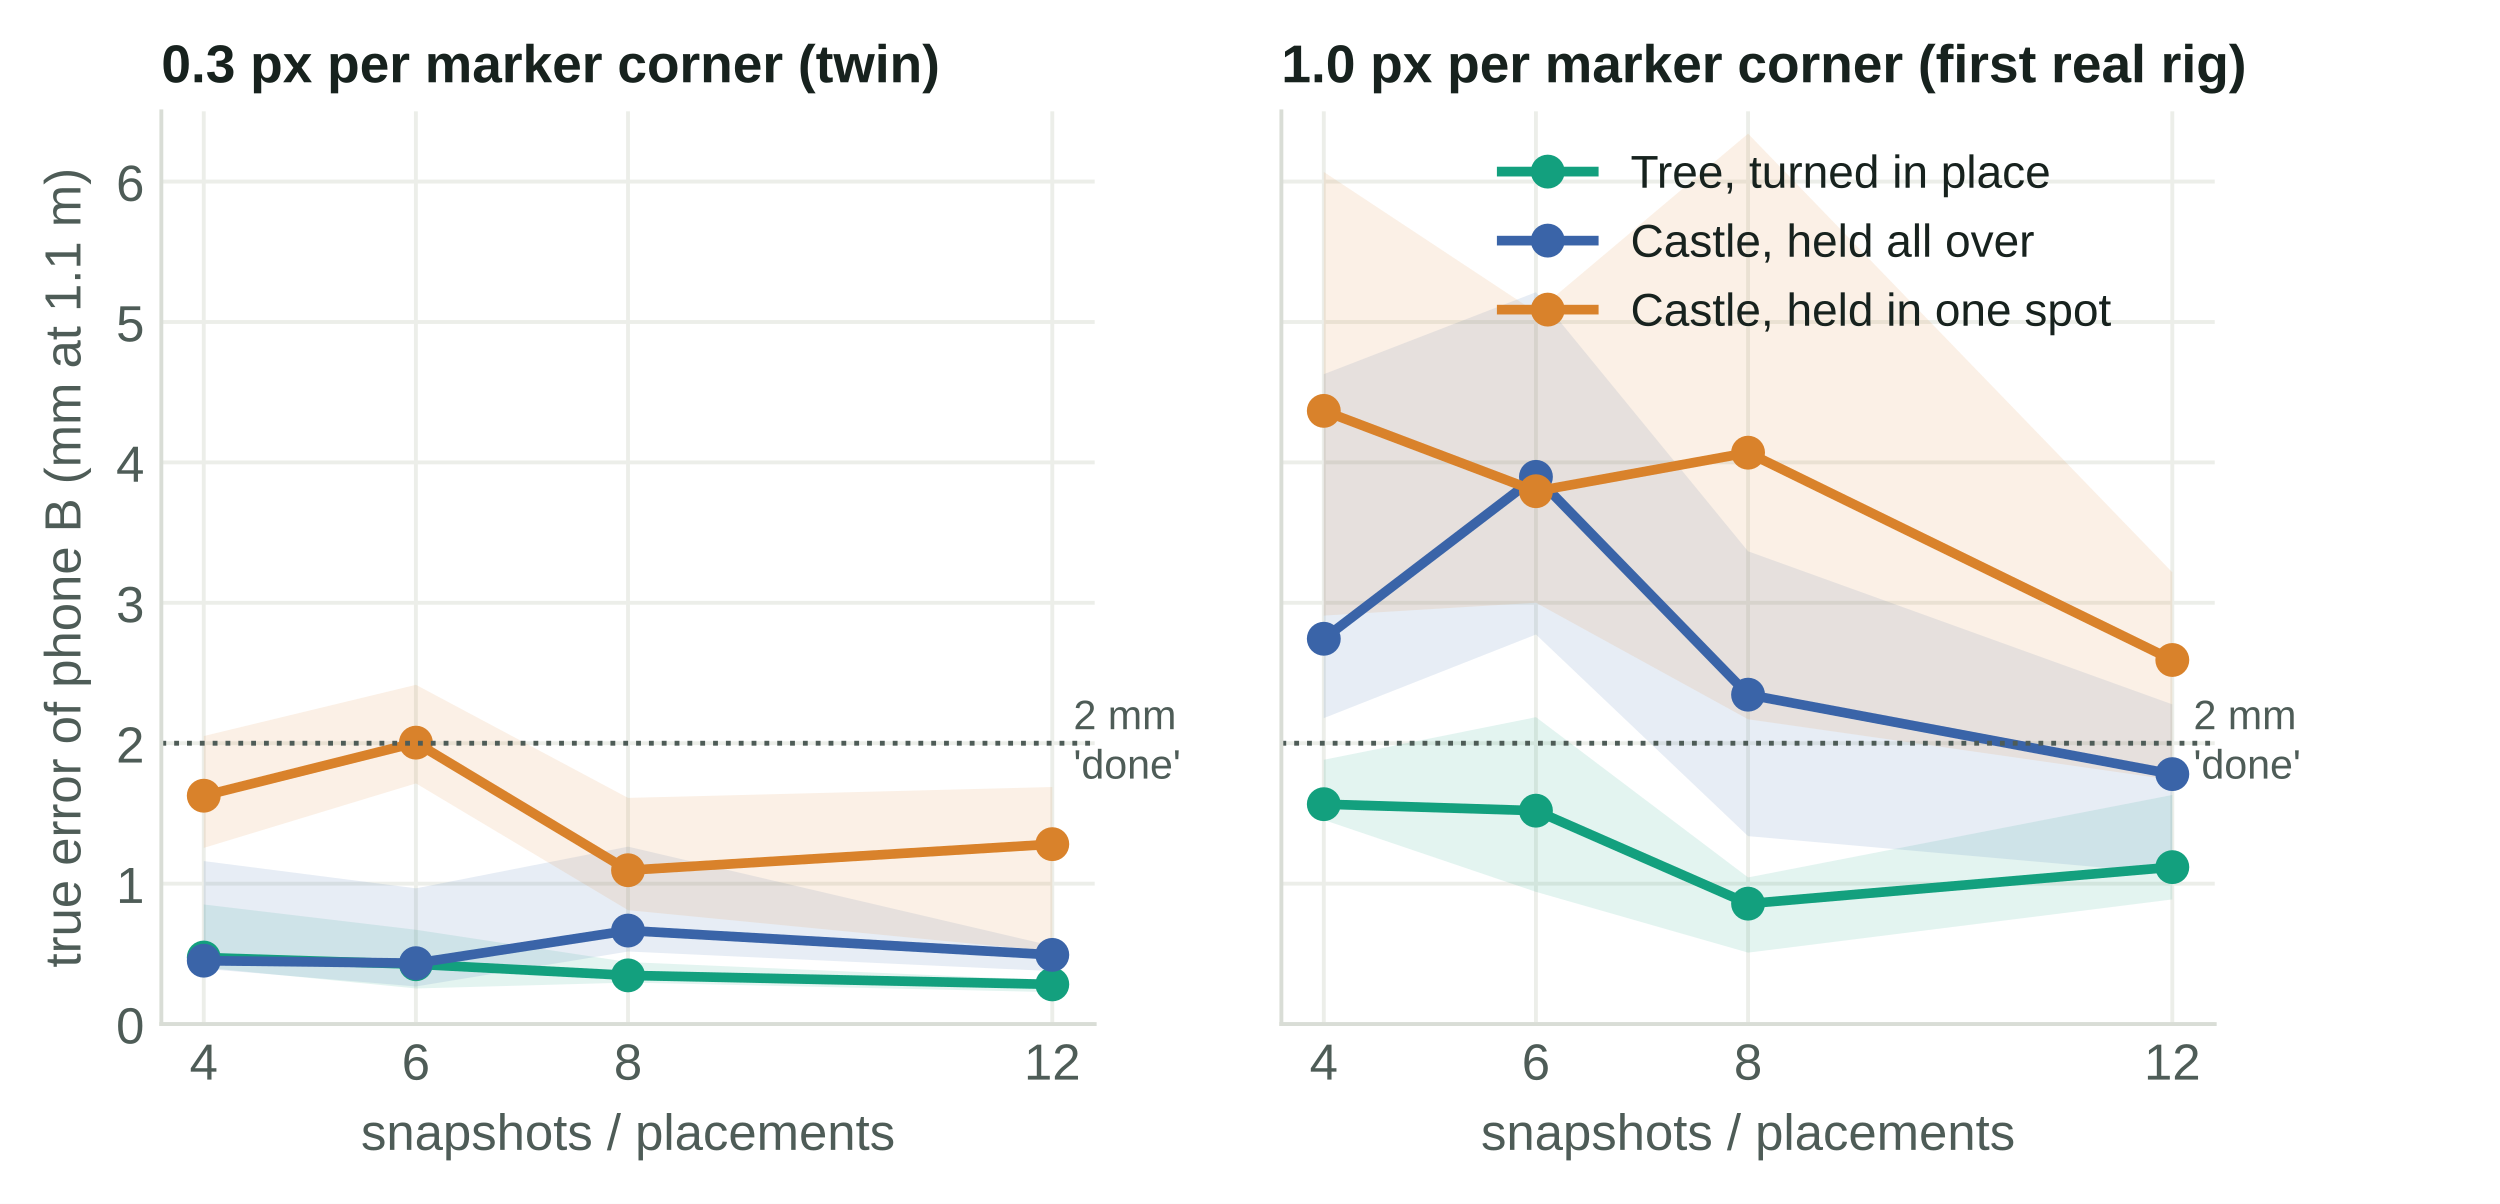
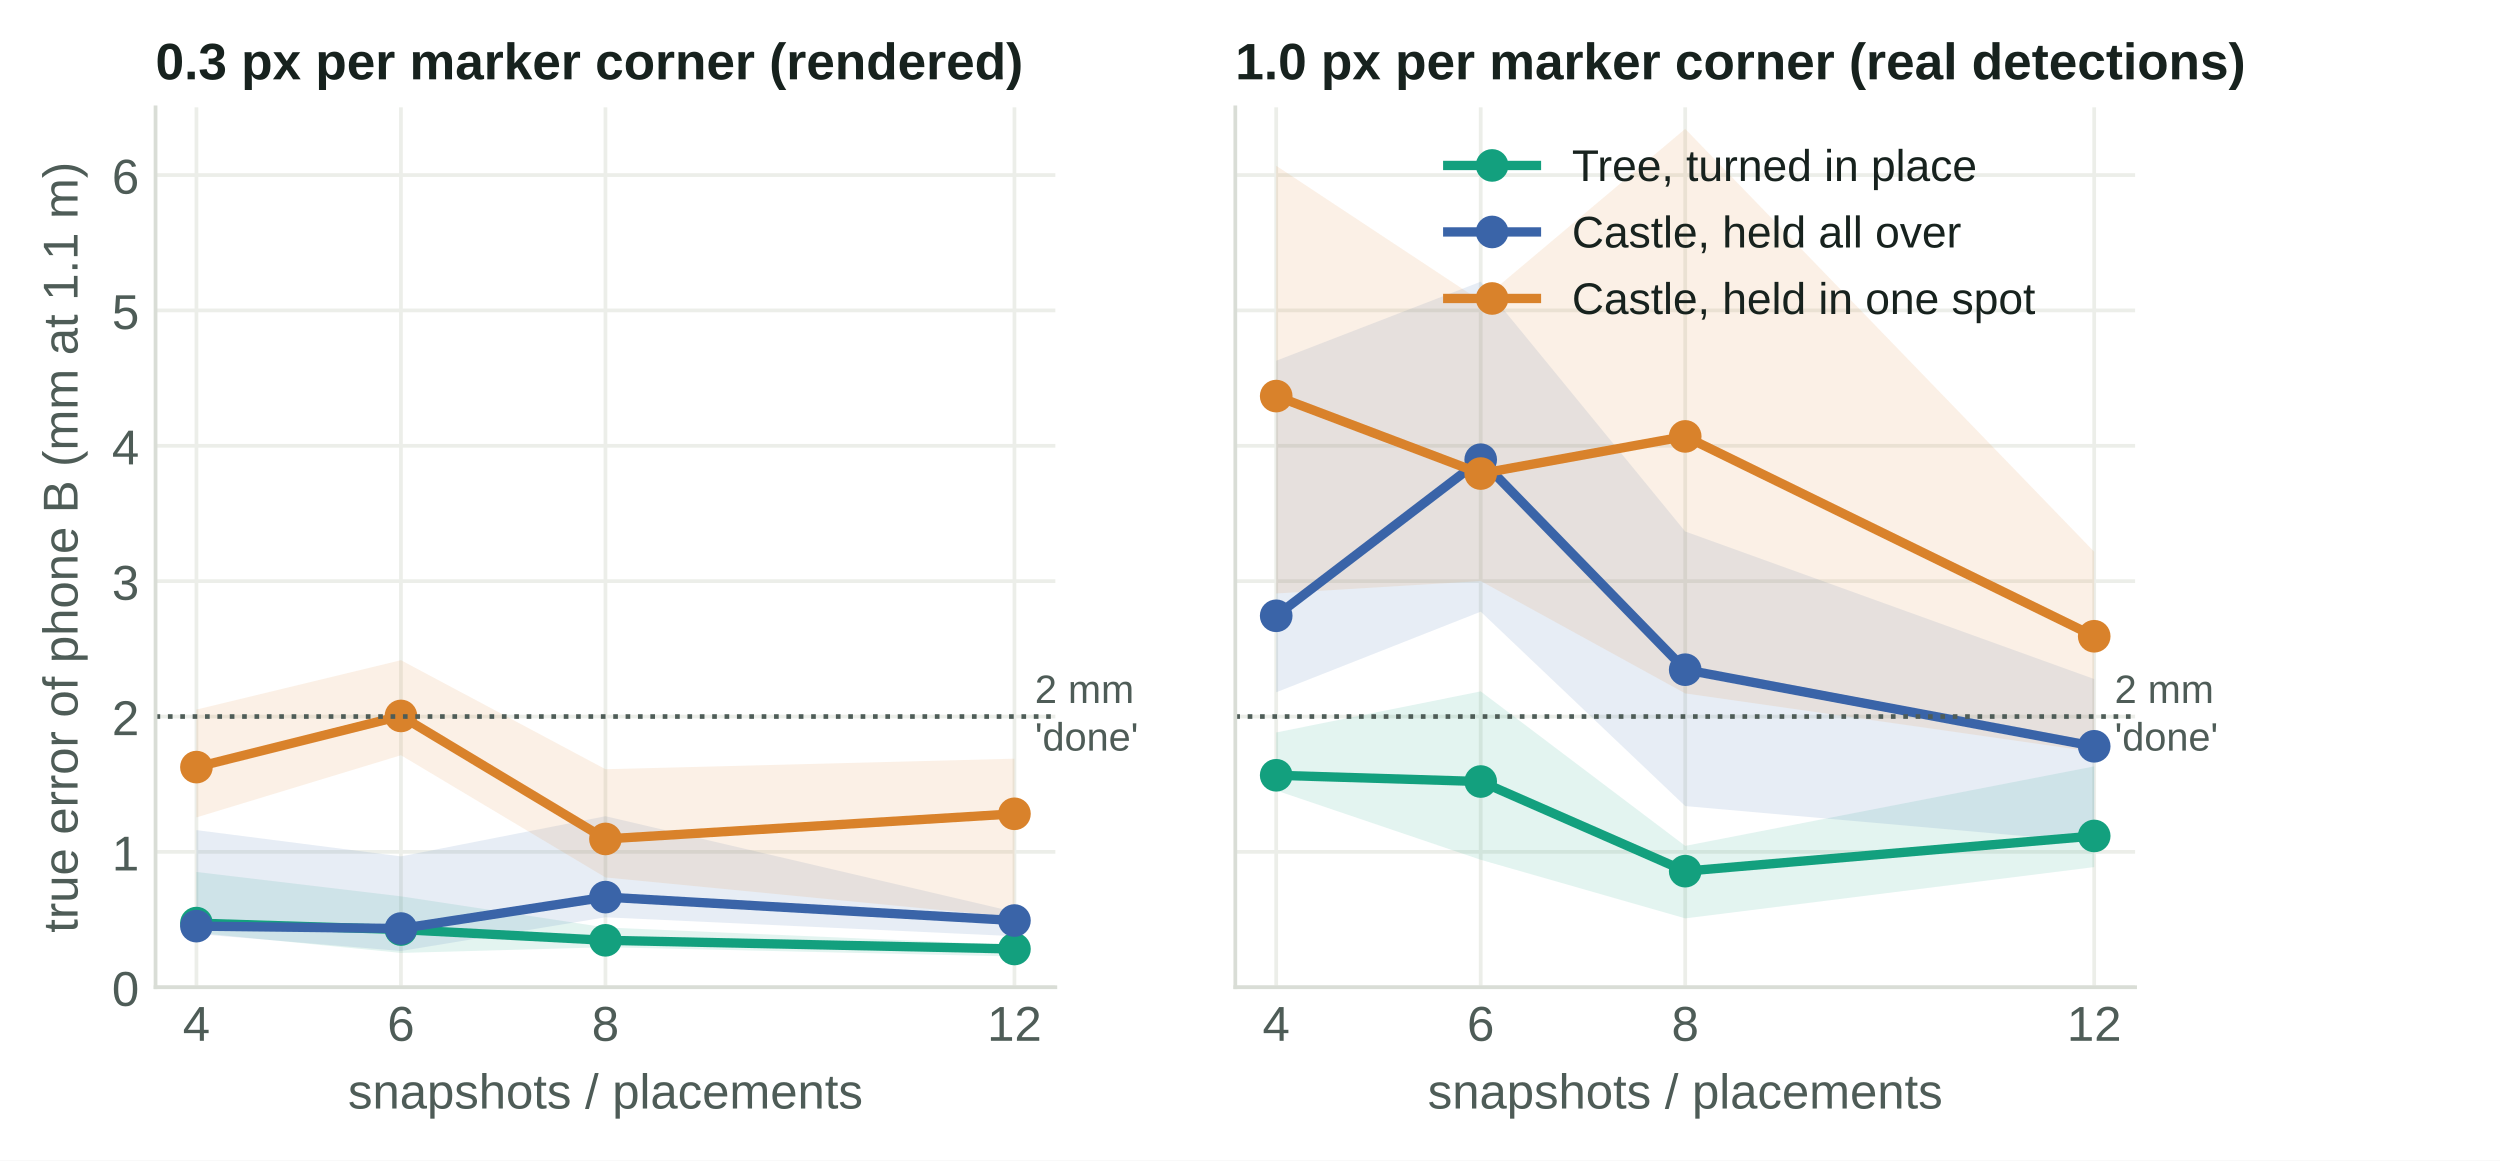
- <svg xmlns="http://www.w3.org/2000/svg" xmlns:xlink="http://www.w3.org/1999/xlink" width="516.316pt" height="248.635pt" viewBox="0 0 516.316 248.635" version="1.1">
+ <svg xmlns="http://www.w3.org/2000/svg" xmlns:xlink="http://www.w3.org/1999/xlink" width="535.573pt" height="248.635pt" viewBox="0 0 535.573 248.635" version="1.1">
  <defs>
    <style type="text/css">*{stroke-linejoin: round; stroke-linecap: butt}</style>
  </defs>
  <g id="figure_1">
    <g id="patch_1">
-       <path d="M 0 248.635  L 516.316 248.635  L 516.316 -0  L 0 -0  z " style="fill: #ffffff" />
+       <path d="M 0 248.635  L 535.573 248.635  L 535.573 -0  L 0 -0  z " style="fill: #ffffff" />
    </g>
    <g id="axes_1">
      <g id="patch_2">
        <path d="M 33.321 211.494  L 226.085 211.494  L 226.085 22.998  L 33.321 22.998  z " style="fill: #ffffff" />
      </g>
      <g id="matplotlib.axis_1">
        <g id="xtick_1">
          <g id="line2d_1">
-             <path d="M 42.083 211.494  L 42.083 22.998  " clip-path="url(#p20db748327)" style="fill: none; stroke: #eceee9; stroke-width: 0.8; stroke-linecap: square" />
+             <path d="M 42.083 211.494  L 42.083 22.998  " clip-path="url(#p419ec63a4a)" style="fill: none; stroke: #eceee9; stroke-width: 0.8; stroke-linecap: square" />
          </g>
          <g id="line2d_2" />
          <g id="text_1">
            <text style="font-size: 10.5px; font-family: 'Public Sans', 'Helvetica Neue', 'Arial', 'DejaVu Sans', sans-serif; text-anchor: middle; fill: #4e5c57" x="42.083" y="222.972" transform="rotate(-0 42.08343 222.9718)">4</text>
          </g>
        </g>
        <g id="xtick_2">
          <g id="line2d_3">
-             <path d="M 85.893 211.494  L 85.893 22.998  " clip-path="url(#p20db748327)" style="fill: none; stroke: #eceee9; stroke-width: 0.8; stroke-linecap: square" />
+             <path d="M 85.893 211.494  L 85.893 22.998  " clip-path="url(#p419ec63a4a)" style="fill: none; stroke: #eceee9; stroke-width: 0.8; stroke-linecap: square" />
          </g>
          <g id="line2d_4" />
          <g id="text_2">
            <text style="font-size: 10.5px; font-family: 'Public Sans', 'Helvetica Neue', 'Arial', 'DejaVu Sans', sans-serif; text-anchor: middle; fill: #4e5c57" x="85.893" y="222.972" transform="rotate(-0 85.89335 222.9718)">6</text>
          </g>
        </g>
        <g id="xtick_3">
          <g id="line2d_5">
-             <path d="M 129.703 211.494  L 129.703 22.998  " clip-path="url(#p20db748327)" style="fill: none; stroke: #eceee9; stroke-width: 0.8; stroke-linecap: square" />
+             <path d="M 129.703 211.494  L 129.703 22.998  " clip-path="url(#p419ec63a4a)" style="fill: none; stroke: #eceee9; stroke-width: 0.8; stroke-linecap: square" />
          </g>
          <g id="line2d_6" />
          <g id="text_3">
            <text style="font-size: 10.5px; font-family: 'Public Sans', 'Helvetica Neue', 'Arial', 'DejaVu Sans', sans-serif; text-anchor: middle; fill: #4e5c57" x="129.703" y="222.972" transform="rotate(-0 129.7033 222.9718)">8</text>
          </g>
        </g>
        <g id="xtick_4">
          <g id="line2d_7">
-             <path d="M 217.323 211.494  L 217.323 22.998  " clip-path="url(#p20db748327)" style="fill: none; stroke: #eceee9; stroke-width: 0.8; stroke-linecap: square" />
+             <path d="M 217.323 211.494  L 217.323 22.998  " clip-path="url(#p419ec63a4a)" style="fill: none; stroke: #eceee9; stroke-width: 0.8; stroke-linecap: square" />
          </g>
          <g id="line2d_8" />
          <g id="text_4">
            <text style="font-size: 10.5px; font-family: 'Public Sans', 'Helvetica Neue', 'Arial', 'DejaVu Sans', sans-serif; text-anchor: middle; fill: #4e5c57" x="217.323" y="222.972" transform="rotate(-0 217.3231 222.9718)">12</text>
          </g>
        </g>
        <g id="text_5">
          <text style="font-size: 10.5px; font-family: 'Public Sans', 'Helvetica Neue', 'Arial', 'DejaVu Sans', sans-serif; text-anchor: middle; fill: #4e5c57" x="129.703" y="237.473" transform="rotate(-0 129.7033 237.4726)">snapshots / placements</text>
        </g>
      </g>
      <g id="matplotlib.axis_2">
        <g id="ytick_1">
          <g id="line2d_9">
-             <path d="M 33.321 211.494  L 226.085 211.494  " clip-path="url(#p20db748327)" style="fill: none; stroke: #eceee9; stroke-width: 0.8; stroke-linecap: square" />
+             <path d="M 33.321 211.494  L 226.085 211.494  " clip-path="url(#p419ec63a4a)" style="fill: none; stroke: #eceee9; stroke-width: 0.8; stroke-linecap: square" />
          </g>
          <g id="line2d_10" />
          <g id="text_6">
            <text style="font-size: 10.5px; font-family: 'Public Sans', 'Helvetica Neue', 'Arial', 'DejaVu Sans', sans-serif; text-anchor: end; fill: #4e5c57" x="29.821" y="215.483" transform="rotate(-0 29.82145 215.4831)">0</text>
          </g>
        </g>
        <g id="ytick_2">
          <g id="line2d_11">
-             <path d="M 33.321 182.495  L 226.085 182.495  " clip-path="url(#p20db748327)" style="fill: none; stroke: #eceee9; stroke-width: 0.8; stroke-linecap: square" />
+             <path d="M 33.321 182.495  L 226.085 182.495  " clip-path="url(#p419ec63a4a)" style="fill: none; stroke: #eceee9; stroke-width: 0.8; stroke-linecap: square" />
          </g>
          <g id="line2d_12" />
          <g id="text_7">
            <text style="font-size: 10.5px; font-family: 'Public Sans', 'Helvetica Neue', 'Arial', 'DejaVu Sans', sans-serif; text-anchor: end; fill: #4e5c57" x="29.821" y="186.484" transform="rotate(-0 29.82145 186.4837)">1</text>
          </g>
        </g>
        <g id="ytick_3">
          <g id="line2d_13">
-             <path d="M 33.321 153.496  L 226.085 153.496  " clip-path="url(#p20db748327)" style="fill: none; stroke: #eceee9; stroke-width: 0.8; stroke-linecap: square" />
+             <path d="M 33.321 153.496  L 226.085 153.496  " clip-path="url(#p419ec63a4a)" style="fill: none; stroke: #eceee9; stroke-width: 0.8; stroke-linecap: square" />
          </g>
          <g id="line2d_14" />
          <g id="text_8">
            <text style="font-size: 10.5px; font-family: 'Public Sans', 'Helvetica Neue', 'Arial', 'DejaVu Sans', sans-serif; text-anchor: end; fill: #4e5c57" x="29.821" y="157.484" transform="rotate(-0 29.82145 157.4843)">2</text>
          </g>
        </g>
        <g id="ytick_4">
          <g id="line2d_15">
-             <path d="M 33.321 124.496  L 226.085 124.496  " clip-path="url(#p20db748327)" style="fill: none; stroke: #eceee9; stroke-width: 0.8; stroke-linecap: square" />
+             <path d="M 33.321 124.496  L 226.085 124.496  " clip-path="url(#p419ec63a4a)" style="fill: none; stroke: #eceee9; stroke-width: 0.8; stroke-linecap: square" />
          </g>
          <g id="line2d_16" />
          <g id="text_9">
            <text style="font-size: 10.5px; font-family: 'Public Sans', 'Helvetica Neue', 'Arial', 'DejaVu Sans', sans-serif; text-anchor: end; fill: #4e5c57" x="29.821" y="128.485" transform="rotate(-0 29.82145 128.4849)">3</text>
          </g>
        </g>
        <g id="ytick_5">
          <g id="line2d_17">
-             <path d="M 33.321 95.497  L 226.085 95.497  " clip-path="url(#p20db748327)" style="fill: none; stroke: #eceee9; stroke-width: 0.8; stroke-linecap: square" />
+             <path d="M 33.321 95.497  L 226.085 95.497  " clip-path="url(#p419ec63a4a)" style="fill: none; stroke: #eceee9; stroke-width: 0.8; stroke-linecap: square" />
          </g>
          <g id="line2d_18" />
          <g id="text_10">
            <text style="font-size: 10.5px; font-family: 'Public Sans', 'Helvetica Neue', 'Arial', 'DejaVu Sans', sans-serif; text-anchor: end; fill: #4e5c57" x="29.821" y="99.486" transform="rotate(-0 29.82145 99.48551)">4</text>
          </g>
        </g>
        <g id="ytick_6">
          <g id="line2d_19">
-             <path d="M 33.321 66.497  L 226.085 66.497  " clip-path="url(#p20db748327)" style="fill: none; stroke: #eceee9; stroke-width: 0.8; stroke-linecap: square" />
+             <path d="M 33.321 66.497  L 226.085 66.497  " clip-path="url(#p419ec63a4a)" style="fill: none; stroke: #eceee9; stroke-width: 0.8; stroke-linecap: square" />
          </g>
          <g id="line2d_20" />
          <g id="text_11">
            <text style="font-size: 10.5px; font-family: 'Public Sans', 'Helvetica Neue', 'Arial', 'DejaVu Sans', sans-serif; text-anchor: end; fill: #4e5c57" x="29.821" y="70.486" transform="rotate(-0 29.82145 70.48613)">5</text>
          </g>
        </g>
        <g id="ytick_7">
          <g id="line2d_21">
-             <path d="M 33.321 37.498  L 226.085 37.498  " clip-path="url(#p20db748327)" style="fill: none; stroke: #eceee9; stroke-width: 0.8; stroke-linecap: square" />
+             <path d="M 33.321 37.498  L 226.085 37.498  " clip-path="url(#p419ec63a4a)" style="fill: none; stroke: #eceee9; stroke-width: 0.8; stroke-linecap: square" />
          </g>
          <g id="line2d_22" />
          <g id="text_12">
            <text style="font-size: 10.5px; font-family: 'Public Sans', 'Helvetica Neue', 'Arial', 'DejaVu Sans', sans-serif; text-anchor: end; fill: #4e5c57" x="29.821" y="41.487" transform="rotate(-0 29.82145 41.48674)">6</text>
          </g>
        </g>
        <g id="text_13">
          <text style="font-size: 10.5px; font-family: 'Public Sans', 'Helvetica Neue', 'Arial', 'DejaVu Sans', sans-serif; text-anchor: middle; fill: #4e5c57" x="16.618" y="117.246" transform="rotate(-90 16.61836 117.2463)">true error of phone B (mm at 1.1 m)</text>
        </g>
      </g>
      <g id="FillBetweenPolyCollection_1">
        <defs>
-           <path id="m2d7483c4c7" d="M 42.083 -61.835  L 42.083 -48.8  L 85.893 -44.489  L 129.703 -45.709  L 217.323 -43.723  L 217.323 -46.177  L 217.323 -46.177  L 129.703 -49.945  L 85.893 -56.614  L 42.083 -61.835  z " />
-         </defs>
-         <g clip-path="url(#p20db748327)">
-           <use xlink:href="#m2d7483c4c7" x="0" y="248.635" style="fill: #13a07e; fill-opacity: 0.12" />
+           <path id="m53c2bf14c6" d="M 42.083 -61.835  L 42.083 -48.8  L 85.893 -44.489  L 129.703 -45.709  L 217.323 -43.723  L 217.323 -46.177  L 217.323 -46.177  L 129.703 -49.945  L 85.893 -56.614  L 42.083 -61.835  z " />
+         </defs>
+         <g clip-path="url(#p419ec63a4a)">
+           <use xlink:href="#m53c2bf14c6" x="0" y="248.635" style="fill: #13a07e; fill-opacity: 0.12" />
        </g>
      </g>
      <g id="FillBetweenPolyCollection_2">
        <defs>
-           <path id="mcdaefc590c" d="M 42.083 -70.8  L 42.083 -48.556  L 85.893 -44.9  L 129.703 -52.122  L 217.323 -48.07  L 217.323 -53.282  L 217.323 -53.282  L 129.703 -73.778  L 85.893 -65.171  L 42.083 -70.8  z " />
-         </defs>
-         <g clip-path="url(#p20db748327)">
-           <use xlink:href="#mcdaefc590c" x="0" y="248.635" style="fill: #3a64a8; fill-opacity: 0.12" />
+           <path id="m0816fe9994" d="M 42.083 -70.8  L 42.083 -48.556  L 85.893 -44.9  L 129.703 -52.122  L 217.323 -48.07  L 217.323 -53.282  L 217.323 -53.282  L 129.703 -73.778  L 85.893 -65.171  L 42.083 -70.8  z " />
+         </defs>
+         <g clip-path="url(#p419ec63a4a)">
+           <use xlink:href="#m0816fe9994" x="0" y="248.635" style="fill: #3a64a8; fill-opacity: 0.12" />
        </g>
      </g>
      <g id="FillBetweenPolyCollection_3">
        <defs>
-           <path id="m1b9d542d81" d="M 42.083 -96.628  L 42.083 -73.523  L 85.893 -86.842  L 129.703 -60.66  L 217.323 -52.127  L 217.323 -86.105  L 217.323 -86.105  L 129.703 -83.849  L 85.893 -107.204  L 42.083 -96.628  z " />
-         </defs>
-         <g clip-path="url(#p20db748327)">
-           <use xlink:href="#m1b9d542d81" x="0" y="248.635" style="fill: #d9822b; fill-opacity: 0.12" />
+           <path id="med879f8c8a" d="M 42.083 -96.628  L 42.083 -73.523  L 85.893 -86.842  L 129.703 -60.66  L 217.323 -52.127  L 217.323 -86.105  L 217.323 -86.105  L 129.703 -83.849  L 85.893 -107.204  L 42.083 -96.628  z " />
+         </defs>
+         <g clip-path="url(#p419ec63a4a)">
+           <use xlink:href="#med879f8c8a" x="0" y="248.635" style="fill: #d9822b; fill-opacity: 0.12" />
        </g>
      </g>
      <g id="line2d_23">
-         <path d="M 42.083 197.755  L 85.893 199.143  L 129.703 201.442  L 217.323 203.302  " clip-path="url(#p20db748327)" style="fill: none; stroke: #13a07e; stroke-width: 2; stroke-linecap: square" />
-         <defs>
-           <path id="me330e94845" d="M 0 3  C 0.796 3 1.559 2.684 2.121 2.121  C 2.684 1.559 3 0.796 3 0  C 3 -0.796 2.684 -1.559 2.121 -2.121  C 1.559 -2.684 0.796 -3 0 -3  C -0.796 -3 -1.559 -2.684 -2.121 -2.121  C -2.684 -1.559 -3 -0.796 -3 0  C -3 0.796 -2.684 1.559 -2.121 2.121  C -1.559 2.684 -0.796 3 0 3  z " style="stroke: #13a07e" />
-         </defs>
-         <g clip-path="url(#p20db748327)">
-           <use xlink:href="#me330e94845" x="42.083" y="197.755" style="fill: #13a07e; stroke: #13a07e" />
-           <use xlink:href="#me330e94845" x="85.893" y="199.143" style="fill: #13a07e; stroke: #13a07e" />
-           <use xlink:href="#me330e94845" x="129.703" y="201.442" style="fill: #13a07e; stroke: #13a07e" />
-           <use xlink:href="#me330e94845" x="217.323" y="203.302" style="fill: #13a07e; stroke: #13a07e" />
+         <path d="M 42.083 197.755  L 85.893 199.143  L 129.703 201.442  L 217.323 203.302  " clip-path="url(#p419ec63a4a)" style="fill: none; stroke: #13a07e; stroke-width: 2; stroke-linecap: square" />
+         <defs>
+           <path id="m5af9dc0285" d="M 0 3  C 0.796 3 1.559 2.684 2.121 2.121  C 2.684 1.559 3 0.796 3 0  C 3 -0.796 2.684 -1.559 2.121 -2.121  C 1.559 -2.684 0.796 -3 0 -3  C -0.796 -3 -1.559 -2.684 -2.121 -2.121  C -2.684 -1.559 -3 -0.796 -3 0  C -3 0.796 -2.684 1.559 -2.121 2.121  C -1.559 2.684 -0.796 3 0 3  z " style="stroke: #13a07e" />
+         </defs>
+         <g clip-path="url(#p419ec63a4a)">
+           <use xlink:href="#m5af9dc0285" x="42.083" y="197.755" style="fill: #13a07e; stroke: #13a07e" />
+           <use xlink:href="#m5af9dc0285" x="85.893" y="199.143" style="fill: #13a07e; stroke: #13a07e" />
+           <use xlink:href="#m5af9dc0285" x="129.703" y="201.442" style="fill: #13a07e; stroke: #13a07e" />
+           <use xlink:href="#m5af9dc0285" x="217.323" y="203.302" style="fill: #13a07e; stroke: #13a07e" />
        </g>
      </g>
      <g id="line2d_24">
-         <path d="M 42.083 198.405  L 85.893 198.92  L 129.703 192.186  L 217.323 197.208  " clip-path="url(#p20db748327)" style="fill: none; stroke: #3a64a8; stroke-width: 2; stroke-linecap: square" />
-         <defs>
-           <path id="m01b79d3680" d="M 0 3  C 0.796 3 1.559 2.684 2.121 2.121  C 2.684 1.559 3 0.796 3 0  C 3 -0.796 2.684 -1.559 2.121 -2.121  C 1.559 -2.684 0.796 -3 0 -3  C -0.796 -3 -1.559 -2.684 -2.121 -2.121  C -2.684 -1.559 -3 -0.796 -3 0  C -3 0.796 -2.684 1.559 -2.121 2.121  C -1.559 2.684 -0.796 3 0 3  z " style="stroke: #3a64a8" />
-         </defs>
-         <g clip-path="url(#p20db748327)">
-           <use xlink:href="#m01b79d3680" x="42.083" y="198.405" style="fill: #3a64a8; stroke: #3a64a8" />
-           <use xlink:href="#m01b79d3680" x="85.893" y="198.92" style="fill: #3a64a8; stroke: #3a64a8" />
-           <use xlink:href="#m01b79d3680" x="129.703" y="192.186" style="fill: #3a64a8; stroke: #3a64a8" />
-           <use xlink:href="#m01b79d3680" x="217.323" y="197.208" style="fill: #3a64a8; stroke: #3a64a8" />
+         <path d="M 42.083 198.405  L 85.893 198.92  L 129.703 192.186  L 217.323 197.208  " clip-path="url(#p419ec63a4a)" style="fill: none; stroke: #3a64a8; stroke-width: 2; stroke-linecap: square" />
+         <defs>
+           <path id="md01cc47dba" d="M 0 3  C 0.796 3 1.559 2.684 2.121 2.121  C 2.684 1.559 3 0.796 3 0  C 3 -0.796 2.684 -1.559 2.121 -2.121  C 1.559 -2.684 0.796 -3 0 -3  C -0.796 -3 -1.559 -2.684 -2.121 -2.121  C -2.684 -1.559 -3 -0.796 -3 0  C -3 0.796 -2.684 1.559 -2.121 2.121  C -1.559 2.684 -0.796 3 0 3  z " style="stroke: #3a64a8" />
+         </defs>
+         <g clip-path="url(#p419ec63a4a)">
+           <use xlink:href="#md01cc47dba" x="42.083" y="198.405" style="fill: #3a64a8; stroke: #3a64a8" />
+           <use xlink:href="#md01cc47dba" x="85.893" y="198.92" style="fill: #3a64a8; stroke: #3a64a8" />
+           <use xlink:href="#md01cc47dba" x="129.703" y="192.186" style="fill: #3a64a8; stroke: #3a64a8" />
+           <use xlink:href="#md01cc47dba" x="217.323" y="197.208" style="fill: #3a64a8; stroke: #3a64a8" />
        </g>
      </g>
      <g id="line2d_25">
-         <path d="M 42.083 164.336  L 85.893 153.376  L 129.703 179.726  L 217.323 174.341  " clip-path="url(#p20db748327)" style="fill: none; stroke: #d9822b; stroke-width: 2; stroke-linecap: square" />
-         <defs>
-           <path id="m782e8a0185" d="M 0 3  C 0.796 3 1.559 2.684 2.121 2.121  C 2.684 1.559 3 0.796 3 0  C 3 -0.796 2.684 -1.559 2.121 -2.121  C 1.559 -2.684 0.796 -3 0 -3  C -0.796 -3 -1.559 -2.684 -2.121 -2.121  C -2.684 -1.559 -3 -0.796 -3 0  C -3 0.796 -2.684 1.559 -2.121 2.121  C -1.559 2.684 -0.796 3 0 3  z " style="stroke: #d9822b" />
-         </defs>
-         <g clip-path="url(#p20db748327)">
-           <use xlink:href="#m782e8a0185" x="42.083" y="164.336" style="fill: #d9822b; stroke: #d9822b" />
-           <use xlink:href="#m782e8a0185" x="85.893" y="153.376" style="fill: #d9822b; stroke: #d9822b" />
-           <use xlink:href="#m782e8a0185" x="129.703" y="179.726" style="fill: #d9822b; stroke: #d9822b" />
-           <use xlink:href="#m782e8a0185" x="217.323" y="174.341" style="fill: #d9822b; stroke: #d9822b" />
+         <path d="M 42.083 164.336  L 85.893 153.376  L 129.703 179.726  L 217.323 174.341  " clip-path="url(#p419ec63a4a)" style="fill: none; stroke: #d9822b; stroke-width: 2; stroke-linecap: square" />
+         <defs>
+           <path id="m94eaca777c" d="M 0 3  C 0.796 3 1.559 2.684 2.121 2.121  C 2.684 1.559 3 0.796 3 0  C 3 -0.796 2.684 -1.559 2.121 -2.121  C 1.559 -2.684 0.796 -3 0 -3  C -0.796 -3 -1.559 -2.684 -2.121 -2.121  C -2.684 -1.559 -3 -0.796 -3 0  C -3 0.796 -2.684 1.559 -2.121 2.121  C -1.559 2.684 -0.796 3 0 3  z " style="stroke: #d9822b" />
+         </defs>
+         <g clip-path="url(#p419ec63a4a)">
+           <use xlink:href="#m94eaca777c" x="42.083" y="164.336" style="fill: #d9822b; stroke: #d9822b" />
+           <use xlink:href="#m94eaca777c" x="85.893" y="153.376" style="fill: #d9822b; stroke: #d9822b" />
+           <use xlink:href="#m94eaca777c" x="129.703" y="179.726" style="fill: #d9822b; stroke: #d9822b" />
+           <use xlink:href="#m94eaca777c" x="217.323" y="174.341" style="fill: #d9822b; stroke: #d9822b" />
        </g>
      </g>
      <g id="line2d_26">
-         <path d="M 33.321 153.496  L 226.085 153.496  " clip-path="url(#p20db748327)" style="fill: none; stroke-dasharray: 1,1.65; stroke-dashoffset: 0; stroke: #4e5c57" />
+         <path d="M 33.321 153.496  L 226.085 153.496  " clip-path="url(#p419ec63a4a)" style="fill: none; stroke-dasharray: 1,1.65; stroke-dashoffset: 0; stroke: #4e5c57" />
      </g>
      <g id="patch_3">
        <path d="M 33.321 211.494  L 33.321 22.998  " style="fill: none; stroke: #d9ddd6; stroke-width: 0.8; stroke-linejoin: miter; stroke-linecap: square" />
      </g>
      <g id="patch_4">
        <path d="M 33.321 211.494  L 226.085 211.494  " style="fill: none; stroke: #d9ddd6; stroke-width: 0.8; stroke-linejoin: miter; stroke-linecap: square" />
      </g>
      <g id="text_14">
        <text style="font-size: 8.5px; font-family: 'Public Sans', 'Helvetica Neue', 'Arial', 'DejaVu Sans', sans-serif; fill: #4e5c57" transform="translate(221.7041 150.6024)">2 mm</text>
        <text style="font-size: 8.5px; font-family: 'Public Sans', 'Helvetica Neue', 'Arial', 'DejaVu Sans', sans-serif; fill: #4e5c57" transform="translate(221.7041 160.8047)">'done'</text>
      </g>
      <g id="text_15">
-         <text style="font-weight: 700; font-size: 11px; font-family: 'Public Sans', 'Helvetica Neue', 'Arial', 'DejaVu Sans', sans-serif; text-anchor: start; fill: #17221e" x="33.321" y="16.998" transform="rotate(-0 33.32144 16.99828)">0.3 px per marker corner (twin)</text>
+         <text style="font-weight: 700; font-size: 11px; font-family: 'Public Sans', 'Helvetica Neue', 'Arial', 'DejaVu Sans', sans-serif; text-anchor: start; fill: #17221e" x="33.321" y="16.998" transform="rotate(-0 33.32144 16.99828)">0.3 px per marker corner (rendered)</text>
      </g>
    </g>
    <g id="axes_2">
      <g id="patch_5">
        <path d="M 264.638 211.494  L 457.401 211.494  L 457.401 22.998  L 264.638 22.998  z " style="fill: #ffffff" />
      </g>
      <g id="matplotlib.axis_3">
        <g id="xtick_5">
          <g id="line2d_27">
-             <path d="M 273.4 211.494  L 273.4 22.998  " clip-path="url(#pe51c38722d)" style="fill: none; stroke: #eceee9; stroke-width: 0.8; stroke-linecap: square" />
+             <path d="M 273.4 211.494  L 273.4 22.998  " clip-path="url(#p4729bca0a3)" style="fill: none; stroke: #eceee9; stroke-width: 0.8; stroke-linecap: square" />
          </g>
          <g id="line2d_28" />
          <g id="text_16">
            <text style="font-size: 10.5px; font-family: 'Public Sans', 'Helvetica Neue', 'Arial', 'DejaVu Sans', sans-serif; text-anchor: middle; fill: #4e5c57" x="273.4" y="222.972" transform="rotate(-0 273.3998 222.9718)">4</text>
          </g>
        </g>
        <g id="xtick_6">
          <g id="line2d_29">
-             <path d="M 317.21 211.494  L 317.21 22.998  " clip-path="url(#pe51c38722d)" style="fill: none; stroke: #eceee9; stroke-width: 0.8; stroke-linecap: square" />
+             <path d="M 317.21 211.494  L 317.21 22.998  " clip-path="url(#p4729bca0a3)" style="fill: none; stroke: #eceee9; stroke-width: 0.8; stroke-linecap: square" />
          </g>
          <g id="line2d_30" />
          <g id="text_17">
            <text style="font-size: 10.5px; font-family: 'Public Sans', 'Helvetica Neue', 'Arial', 'DejaVu Sans', sans-serif; text-anchor: middle; fill: #4e5c57" x="317.21" y="222.972" transform="rotate(-0 317.2097 222.9718)">6</text>
          </g>
        </g>
        <g id="xtick_7">
          <g id="line2d_31">
-             <path d="M 361.02 211.494  L 361.02 22.998  " clip-path="url(#pe51c38722d)" style="fill: none; stroke: #eceee9; stroke-width: 0.8; stroke-linecap: square" />
+             <path d="M 361.02 211.494  L 361.02 22.998  " clip-path="url(#p4729bca0a3)" style="fill: none; stroke: #eceee9; stroke-width: 0.8; stroke-linecap: square" />
          </g>
          <g id="line2d_32" />
          <g id="text_18">
            <text style="font-size: 10.5px; font-family: 'Public Sans', 'Helvetica Neue', 'Arial', 'DejaVu Sans', sans-serif; text-anchor: middle; fill: #4e5c57" x="361.02" y="222.972" transform="rotate(-0 361.0196 222.9718)">8</text>
          </g>
        </g>
        <g id="xtick_8">
          <g id="line2d_33">
-             <path d="M 448.639 211.494  L 448.639 22.998  " clip-path="url(#pe51c38722d)" style="fill: none; stroke: #eceee9; stroke-width: 0.8; stroke-linecap: square" />
+             <path d="M 448.639 211.494  L 448.639 22.998  " clip-path="url(#p4729bca0a3)" style="fill: none; stroke: #eceee9; stroke-width: 0.8; stroke-linecap: square" />
          </g>
          <g id="line2d_34" />
          <g id="text_19">
            <text style="font-size: 10.5px; font-family: 'Public Sans', 'Helvetica Neue', 'Arial', 'DejaVu Sans', sans-serif; text-anchor: middle; fill: #4e5c57" x="448.639" y="222.972" transform="rotate(-0 448.6395 222.9718)">12</text>
          </g>
        </g>
        <g id="text_20">
          <text style="font-size: 10.5px; font-family: 'Public Sans', 'Helvetica Neue', 'Arial', 'DejaVu Sans', sans-serif; text-anchor: middle; fill: #4e5c57" x="361.02" y="237.473" transform="rotate(-0 361.0196 237.4726)">snapshots / placements</text>
        </g>
      </g>
      <g id="matplotlib.axis_4">
        <g id="ytick_8">
          <g id="line2d_35">
-             <path d="M 264.638 211.494  L 457.401 211.494  " clip-path="url(#pe51c38722d)" style="fill: none; stroke: #eceee9; stroke-width: 0.8; stroke-linecap: square" />
+             <path d="M 264.638 211.494  L 457.401 211.494  " clip-path="url(#p4729bca0a3)" style="fill: none; stroke: #eceee9; stroke-width: 0.8; stroke-linecap: square" />
          </g>
          <g id="line2d_36" />
        </g>
        <g id="ytick_9">
          <g id="line2d_37">
-             <path d="M 264.638 182.495  L 457.401 182.495  " clip-path="url(#pe51c38722d)" style="fill: none; stroke: #eceee9; stroke-width: 0.8; stroke-linecap: square" />
+             <path d="M 264.638 182.495  L 457.401 182.495  " clip-path="url(#p4729bca0a3)" style="fill: none; stroke: #eceee9; stroke-width: 0.8; stroke-linecap: square" />
          </g>
          <g id="line2d_38" />
        </g>
        <g id="ytick_10">
          <g id="line2d_39">
-             <path d="M 264.638 153.496  L 457.401 153.496  " clip-path="url(#pe51c38722d)" style="fill: none; stroke: #eceee9; stroke-width: 0.8; stroke-linecap: square" />
+             <path d="M 264.638 153.496  L 457.401 153.496  " clip-path="url(#p4729bca0a3)" style="fill: none; stroke: #eceee9; stroke-width: 0.8; stroke-linecap: square" />
          </g>
          <g id="line2d_40" />
        </g>
        <g id="ytick_11">
          <g id="line2d_41">
-             <path d="M 264.638 124.496  L 457.401 124.496  " clip-path="url(#pe51c38722d)" style="fill: none; stroke: #eceee9; stroke-width: 0.8; stroke-linecap: square" />
+             <path d="M 264.638 124.496  L 457.401 124.496  " clip-path="url(#p4729bca0a3)" style="fill: none; stroke: #eceee9; stroke-width: 0.8; stroke-linecap: square" />
          </g>
          <g id="line2d_42" />
        </g>
        <g id="ytick_12">
          <g id="line2d_43">
-             <path d="M 264.638 95.497  L 457.401 95.497  " clip-path="url(#pe51c38722d)" style="fill: none; stroke: #eceee9; stroke-width: 0.8; stroke-linecap: square" />
+             <path d="M 264.638 95.497  L 457.401 95.497  " clip-path="url(#p4729bca0a3)" style="fill: none; stroke: #eceee9; stroke-width: 0.8; stroke-linecap: square" />
          </g>
          <g id="line2d_44" />
        </g>
        <g id="ytick_13">
          <g id="line2d_45">
-             <path d="M 264.638 66.497  L 457.401 66.497  " clip-path="url(#pe51c38722d)" style="fill: none; stroke: #eceee9; stroke-width: 0.8; stroke-linecap: square" />
+             <path d="M 264.638 66.497  L 457.401 66.497  " clip-path="url(#p4729bca0a3)" style="fill: none; stroke: #eceee9; stroke-width: 0.8; stroke-linecap: square" />
          </g>
          <g id="line2d_46" />
        </g>
        <g id="ytick_14">
          <g id="line2d_47">
-             <path d="M 264.638 37.498  L 457.401 37.498  " clip-path="url(#pe51c38722d)" style="fill: none; stroke: #eceee9; stroke-width: 0.8; stroke-linecap: square" />
+             <path d="M 264.638 37.498  L 457.401 37.498  " clip-path="url(#p4729bca0a3)" style="fill: none; stroke: #eceee9; stroke-width: 0.8; stroke-linecap: square" />
          </g>
          <g id="line2d_48" />
        </g>
      </g>
      <g id="FillBetweenPolyCollection_4">
        <defs>
-           <path id="m2f45813ef0" d="M 273.4 -91.722  L 273.4 -79.291  L 317.21 -64.44  L 361.02 -51.892  L 448.639 -62.882  L 448.639 -84.46  L 448.639 -84.46  L 361.02 -67.426  L 317.21 -100.526  L 273.4 -91.722  z " />
-         </defs>
-         <g clip-path="url(#pe51c38722d)">
-           <use xlink:href="#m2f45813ef0" x="0" y="248.635" style="fill: #13a07e; fill-opacity: 0.12" />
+           <path id="m370eb4b93b" d="M 273.4 -91.722  L 273.4 -79.291  L 317.21 -64.44  L 361.02 -51.892  L 448.639 -62.882  L 448.639 -84.46  L 448.639 -84.46  L 361.02 -67.426  L 317.21 -100.526  L 273.4 -91.722  z " />
+         </defs>
+         <g clip-path="url(#p4729bca0a3)">
+           <use xlink:href="#m370eb4b93b" x="0" y="248.635" style="fill: #13a07e; fill-opacity: 0.12" />
        </g>
      </g>
      <g id="FillBetweenPolyCollection_5">
        <defs>
-           <path id="mae9605fea0" d="M 273.4 -171.359  L 273.4 -100.325  L 317.21 -117.595  L 361.02 -75.95  L 448.639 -68.189  L 448.639 -103.163  L 448.639 -103.163  L 361.02 -134.777  L 317.21 -188.289  L 273.4 -171.359  z " />
-         </defs>
-         <g clip-path="url(#pe51c38722d)">
-           <use xlink:href="#mae9605fea0" x="0" y="248.635" style="fill: #3a64a8; fill-opacity: 0.12" />
+           <path id="mb73366fab3" d="M 273.4 -171.359  L 273.4 -100.325  L 317.21 -117.595  L 361.02 -75.95  L 448.639 -68.189  L 448.639 -103.163  L 448.639 -103.163  L 361.02 -134.777  L 317.21 -188.289  L 273.4 -171.359  z " />
+         </defs>
+         <g clip-path="url(#p4729bca0a3)">
+           <use xlink:href="#mb73366fab3" x="0" y="248.635" style="fill: #3a64a8; fill-opacity: 0.12" />
        </g>
      </g>
      <g id="FillBetweenPolyCollection_6">
        <defs>
-           <path id="m41e932672c" d="M 273.4 -213.122  L 273.4 -121.497  L 317.21 -124.156  L 361.02 -100.084  L 448.639 -87.552  L 448.639 -130.435  L 448.639 -130.435  L 361.02 -221.031  L 317.21 -184.166  L 273.4 -213.122  z " />
-         </defs>
-         <g clip-path="url(#pe51c38722d)">
-           <use xlink:href="#m41e932672c" x="0" y="248.635" style="fill: #d9822b; fill-opacity: 0.12" />
+           <path id="m5124202f98" d="M 273.4 -213.122  L 273.4 -121.497  L 317.21 -124.156  L 361.02 -100.084  L 448.639 -87.552  L 448.639 -130.435  L 448.639 -130.435  L 361.02 -221.031  L 317.21 -184.166  L 273.4 -213.122  z " />
+         </defs>
+         <g clip-path="url(#p4729bca0a3)">
+           <use xlink:href="#m5124202f98" x="0" y="248.635" style="fill: #d9822b; fill-opacity: 0.12" />
        </g>
      </g>
      <g id="line2d_49">
-         <path d="M 273.4 166.086  L 317.21 167.427  L 361.02 186.629  L 448.639 179.086  " clip-path="url(#pe51c38722d)" style="fill: none; stroke: #13a07e; stroke-width: 2; stroke-linecap: square" />
-         <g clip-path="url(#pe51c38722d)">
-           <use xlink:href="#me330e94845" x="273.4" y="166.086" style="fill: #13a07e; stroke: #13a07e" />
-           <use xlink:href="#me330e94845" x="317.21" y="167.427" style="fill: #13a07e; stroke: #13a07e" />
-           <use xlink:href="#me330e94845" x="361.02" y="186.629" style="fill: #13a07e; stroke: #13a07e" />
-           <use xlink:href="#me330e94845" x="448.639" y="179.086" style="fill: #13a07e; stroke: #13a07e" />
+         <path d="M 273.4 166.086  L 317.21 167.427  L 361.02 186.629  L 448.639 179.086  " clip-path="url(#p4729bca0a3)" style="fill: none; stroke: #13a07e; stroke-width: 2; stroke-linecap: square" />
+         <g clip-path="url(#p4729bca0a3)">
+           <use xlink:href="#m5af9dc0285" x="273.4" y="166.086" style="fill: #13a07e; stroke: #13a07e" />
+           <use xlink:href="#m5af9dc0285" x="317.21" y="167.427" style="fill: #13a07e; stroke: #13a07e" />
+           <use xlink:href="#m5af9dc0285" x="361.02" y="186.629" style="fill: #13a07e; stroke: #13a07e" />
+           <use xlink:href="#m5af9dc0285" x="448.639" y="179.086" style="fill: #13a07e; stroke: #13a07e" />
        </g>
      </g>
      <g id="line2d_50">
-         <path d="M 273.4 131.922  L 317.21 98.481  L 361.02 143.47  L 448.639 159.878  " clip-path="url(#pe51c38722d)" style="fill: none; stroke: #3a64a8; stroke-width: 2; stroke-linecap: square" />
-         <g clip-path="url(#pe51c38722d)">
-           <use xlink:href="#m01b79d3680" x="273.4" y="131.922" style="fill: #3a64a8; stroke: #3a64a8" />
-           <use xlink:href="#m01b79d3680" x="317.21" y="98.481" style="fill: #3a64a8; stroke: #3a64a8" />
-           <use xlink:href="#m01b79d3680" x="361.02" y="143.47" style="fill: #3a64a8; stroke: #3a64a8" />
-           <use xlink:href="#m01b79d3680" x="448.639" y="159.878" style="fill: #3a64a8; stroke: #3a64a8" />
+         <path d="M 273.4 131.922  L 317.21 98.481  L 361.02 143.47  L 448.639 159.878  " clip-path="url(#p4729bca0a3)" style="fill: none; stroke: #3a64a8; stroke-width: 2; stroke-linecap: square" />
+         <g clip-path="url(#p4729bca0a3)">
+           <use xlink:href="#md01cc47dba" x="273.4" y="131.922" style="fill: #3a64a8; stroke: #3a64a8" />
+           <use xlink:href="#md01cc47dba" x="317.21" y="98.481" style="fill: #3a64a8; stroke: #3a64a8" />
+           <use xlink:href="#md01cc47dba" x="361.02" y="143.47" style="fill: #3a64a8; stroke: #3a64a8" />
+           <use xlink:href="#md01cc47dba" x="448.639" y="159.878" style="fill: #3a64a8; stroke: #3a64a8" />
        </g>
      </g>
      <g id="line2d_51">
-         <path d="M 273.4 84.854  L 317.21 101.451  L 361.02 93.492  L 448.639 136.305  " clip-path="url(#pe51c38722d)" style="fill: none; stroke: #d9822b; stroke-width: 2; stroke-linecap: square" />
-         <g clip-path="url(#pe51c38722d)">
-           <use xlink:href="#m782e8a0185" x="273.4" y="84.854" style="fill: #d9822b; stroke: #d9822b" />
-           <use xlink:href="#m782e8a0185" x="317.21" y="101.451" style="fill: #d9822b; stroke: #d9822b" />
-           <use xlink:href="#m782e8a0185" x="361.02" y="93.492" style="fill: #d9822b; stroke: #d9822b" />
-           <use xlink:href="#m782e8a0185" x="448.639" y="136.305" style="fill: #d9822b; stroke: #d9822b" />
+         <path d="M 273.4 84.854  L 317.21 101.451  L 361.02 93.492  L 448.639 136.305  " clip-path="url(#p4729bca0a3)" style="fill: none; stroke: #d9822b; stroke-width: 2; stroke-linecap: square" />
+         <g clip-path="url(#p4729bca0a3)">
+           <use xlink:href="#m94eaca777c" x="273.4" y="84.854" style="fill: #d9822b; stroke: #d9822b" />
+           <use xlink:href="#m94eaca777c" x="317.21" y="101.451" style="fill: #d9822b; stroke: #d9822b" />
+           <use xlink:href="#m94eaca777c" x="361.02" y="93.492" style="fill: #d9822b; stroke: #d9822b" />
+           <use xlink:href="#m94eaca777c" x="448.639" y="136.305" style="fill: #d9822b; stroke: #d9822b" />
        </g>
      </g>
      <g id="line2d_52">
-         <path d="M 264.638 153.496  L 457.401 153.496  " clip-path="url(#pe51c38722d)" style="fill: none; stroke-dasharray: 1,1.65; stroke-dashoffset: 0; stroke: #4e5c57" />
+         <path d="M 264.638 153.496  L 457.401 153.496  " clip-path="url(#p4729bca0a3)" style="fill: none; stroke-dasharray: 1,1.65; stroke-dashoffset: 0; stroke: #4e5c57" />
      </g>
      <g id="patch_6">
        <path d="M 264.638 211.494  L 264.638 22.998  " style="fill: none; stroke: #d9ddd6; stroke-width: 0.8; stroke-linejoin: miter; stroke-linecap: square" />
      </g>
      <g id="patch_7">
        <path d="M 264.638 211.494  L 457.401 211.494  " style="fill: none; stroke: #d9ddd6; stroke-width: 0.8; stroke-linejoin: miter; stroke-linecap: square" />
      </g>
      <g id="text_21">
        <text style="font-size: 8.5px; font-family: 'Public Sans', 'Helvetica Neue', 'Arial', 'DejaVu Sans', sans-serif; fill: #4e5c57" transform="translate(453.0205 150.6024)">2 mm</text>
        <text style="font-size: 8.5px; font-family: 'Public Sans', 'Helvetica Neue', 'Arial', 'DejaVu Sans', sans-serif; fill: #4e5c57" transform="translate(453.0205 160.8047)">'done'</text>
      </g>
      <g id="text_22">
-         <text style="font-weight: 700; font-size: 11px; font-family: 'Public Sans', 'Helvetica Neue', 'Arial', 'DejaVu Sans', sans-serif; text-anchor: start; fill: #17221e" x="264.638" y="16.998" transform="rotate(-0 264.6378 16.99828)">1.0 px per marker corner (first real rig)</text>
+         <text style="font-weight: 700; font-size: 11px; font-family: 'Public Sans', 'Helvetica Neue', 'Arial', 'DejaVu Sans', sans-serif; text-anchor: start; fill: #17221e" x="264.638" y="16.998" transform="rotate(-0 264.6378 16.99828)">1.0 px per marker corner (real detections)</text>
      </g>
      <g id="legend_1">
        <g id="line2d_53">
          <path d="M 310.15 35.442  L 319.65 35.442  L 329.15 35.442  " style="fill: none; stroke: #13a07e; stroke-width: 2; stroke-linecap: square" />
          <g>
-             <use xlink:href="#me330e94845" x="319.65" y="35.442" style="fill: #13a07e; stroke: #13a07e" />
+             <use xlink:href="#m5af9dc0285" x="319.65" y="35.442" style="fill: #13a07e; stroke: #13a07e" />
          </g>
        </g>
        <g id="text_23">
          <text style="font-size: 9.5px; font-family: 'Public Sans', 'Helvetica Neue', 'Arial', 'DejaVu Sans', sans-serif; text-anchor: start; fill: #17221e" x="336.75" y="38.767" transform="rotate(-0 336.75 38.7668)">Tree, turned in place</text>
        </g>
        <g id="line2d_54">
          <path d="M 310.15 49.693  L 319.65 49.693  L 329.15 49.693  " style="fill: none; stroke: #3a64a8; stroke-width: 2; stroke-linecap: square" />
          <g>
-             <use xlink:href="#m01b79d3680" x="319.65" y="49.693" style="fill: #3a64a8; stroke: #3a64a8" />
+             <use xlink:href="#md01cc47dba" x="319.65" y="49.693" style="fill: #3a64a8; stroke: #3a64a8" />
          </g>
        </g>
        <g id="text_24">
          <text style="font-size: 9.5px; font-family: 'Public Sans', 'Helvetica Neue', 'Arial', 'DejaVu Sans', sans-serif; text-anchor: start; fill: #17221e" x="336.75" y="53.018" transform="rotate(-0 336.75 53.01754)">Castle, held all over</text>
        </g>
        <g id="line2d_55">
          <path d="M 310.15 63.943  L 319.65 63.943  L 329.15 63.943  " style="fill: none; stroke: #d9822b; stroke-width: 2; stroke-linecap: square" />
          <g>
-             <use xlink:href="#m782e8a0185" x="319.65" y="63.943" style="fill: #d9822b; stroke: #d9822b" />
+             <use xlink:href="#m94eaca777c" x="319.65" y="63.943" style="fill: #d9822b; stroke: #d9822b" />
          </g>
        </g>
        <g id="text_25">
          <text style="font-size: 9.5px; font-family: 'Public Sans', 'Helvetica Neue', 'Arial', 'DejaVu Sans', sans-serif; text-anchor: start; fill: #17221e" x="336.75" y="67.268" transform="rotate(-0 336.75 67.26828)">Castle, held in one spot</text>
        </g>
      </g>
    </g>
  </g>
  <defs>
-     <clipPath id="p20db748327">
+     <clipPath id="p419ec63a4a">
      <rect x="33.321" y="22.998" width="192.764" height="188.496" />
    </clipPath>
-     <clipPath id="pe51c38722d">
+     <clipPath id="p4729bca0a3">
      <rect x="264.638" y="22.998" width="192.764" height="188.496" />
    </clipPath>
  </defs>
</svg>
